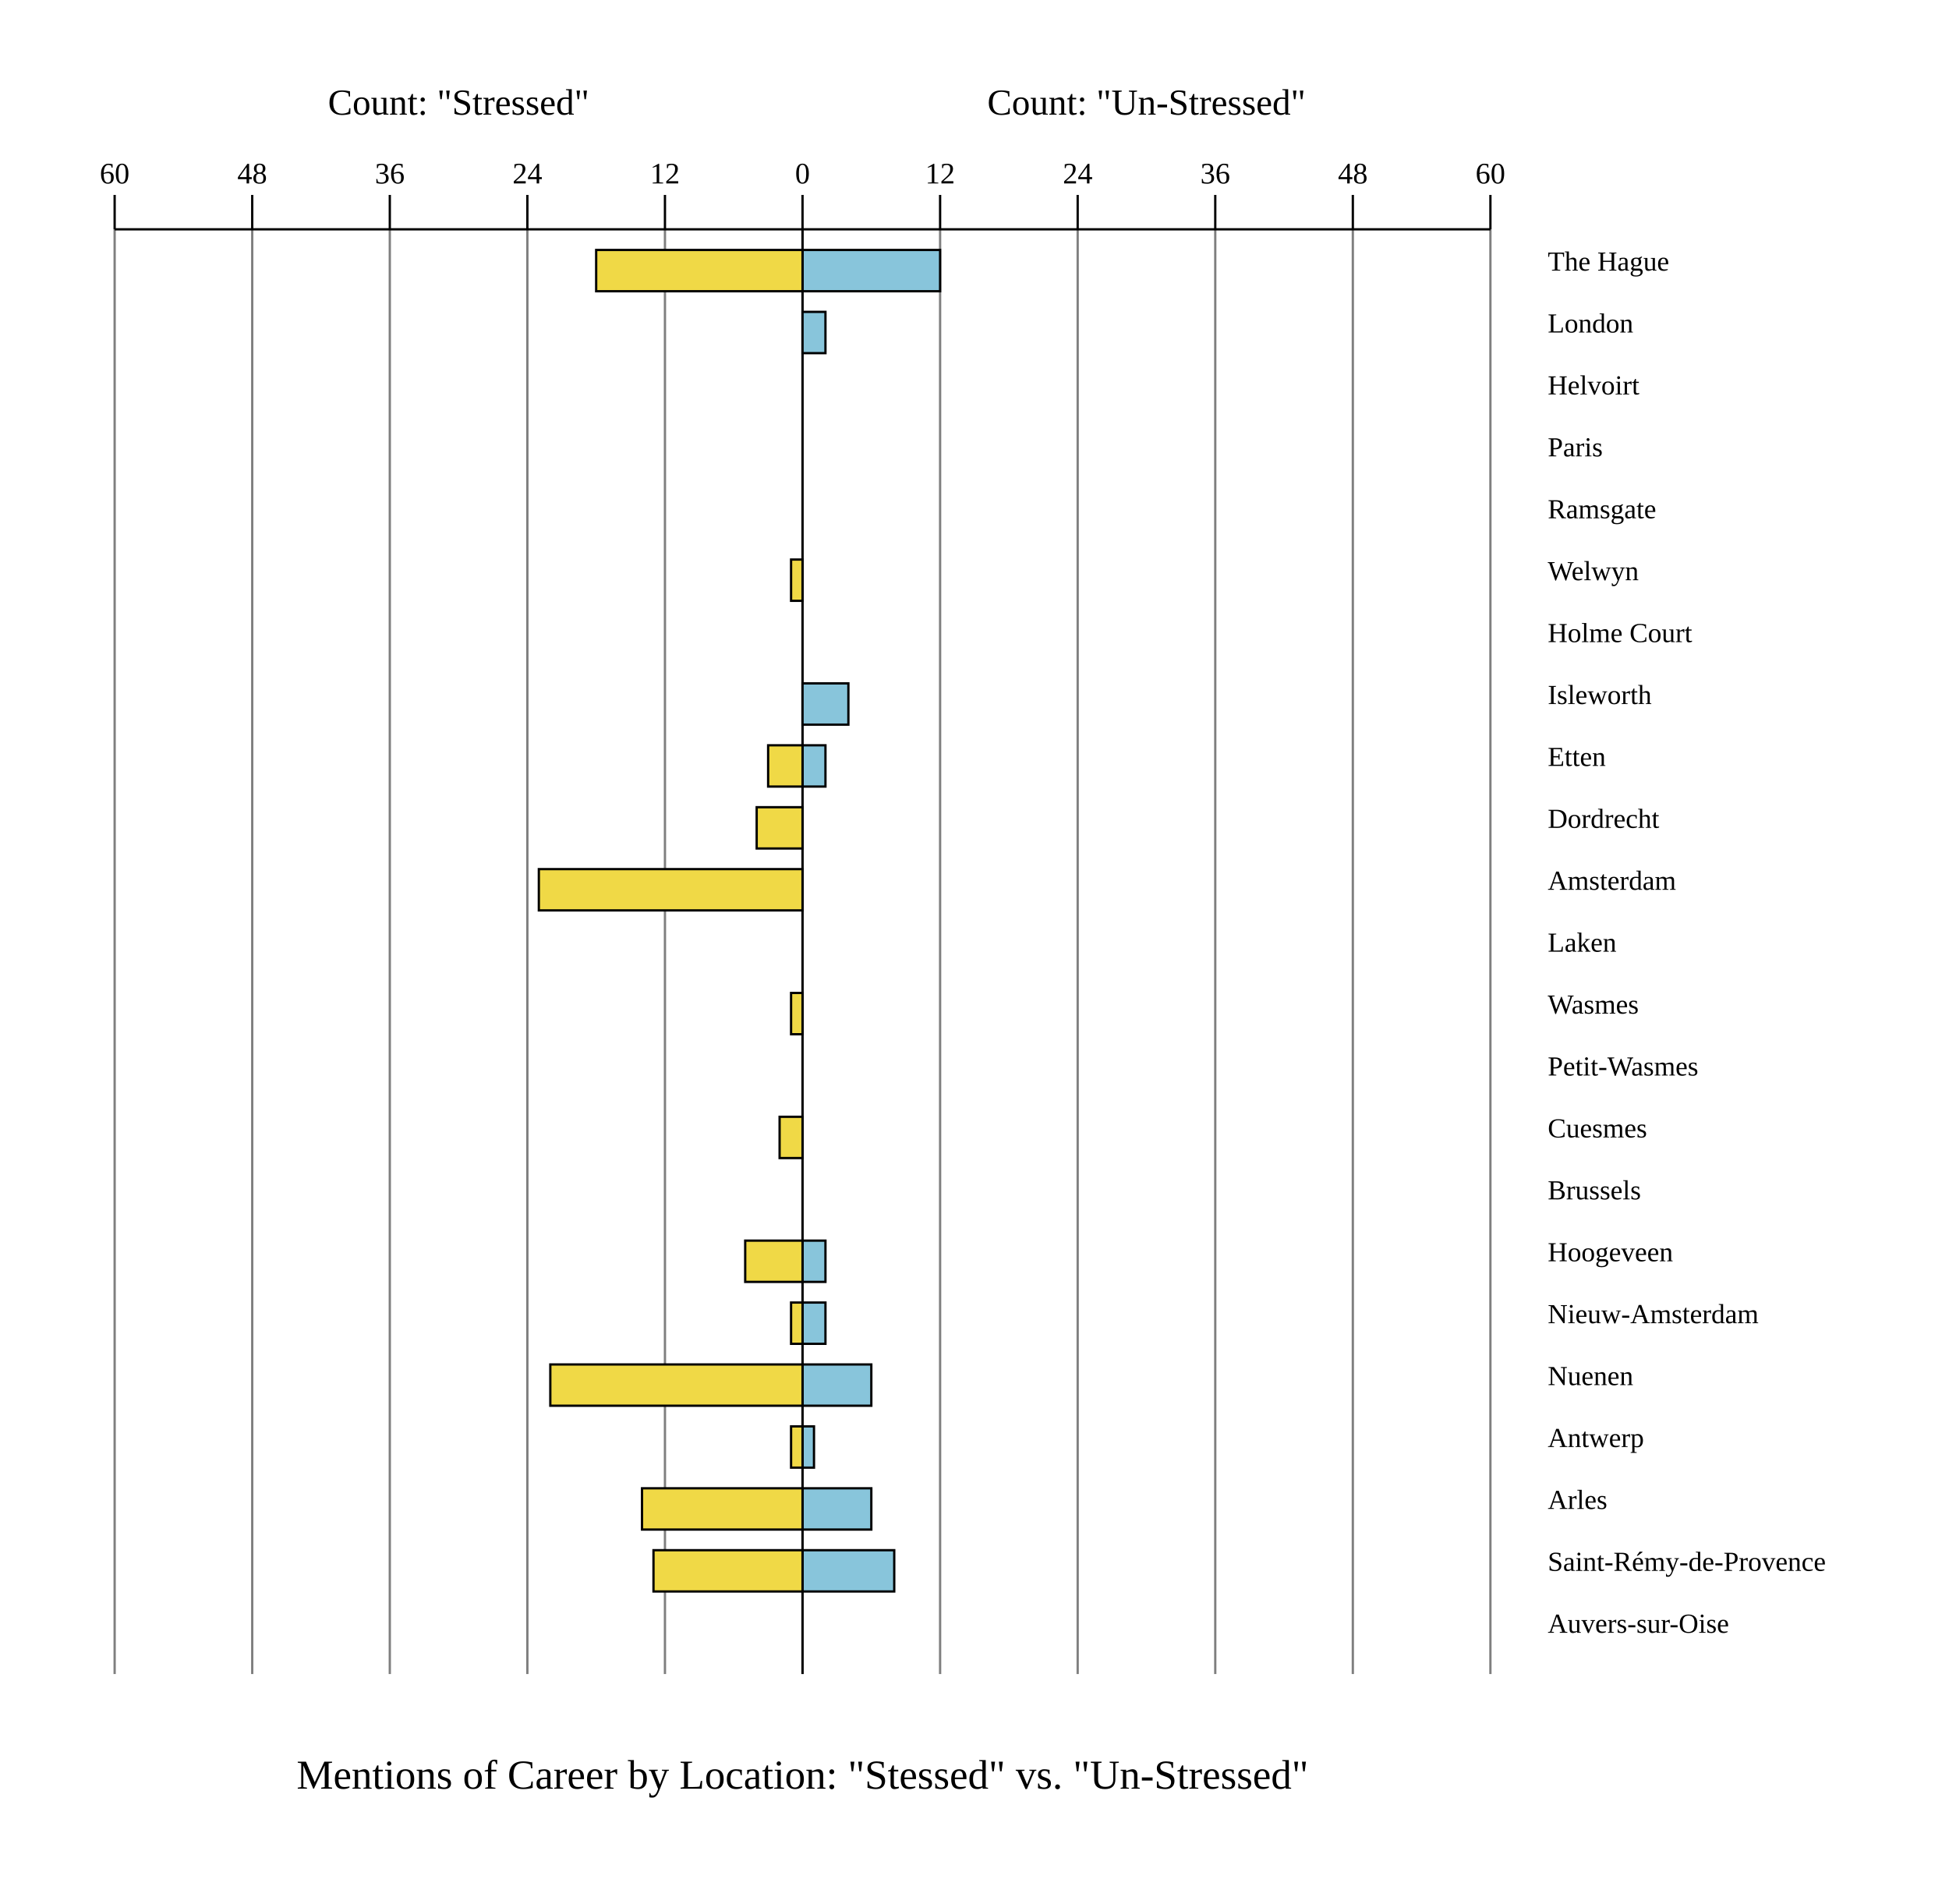
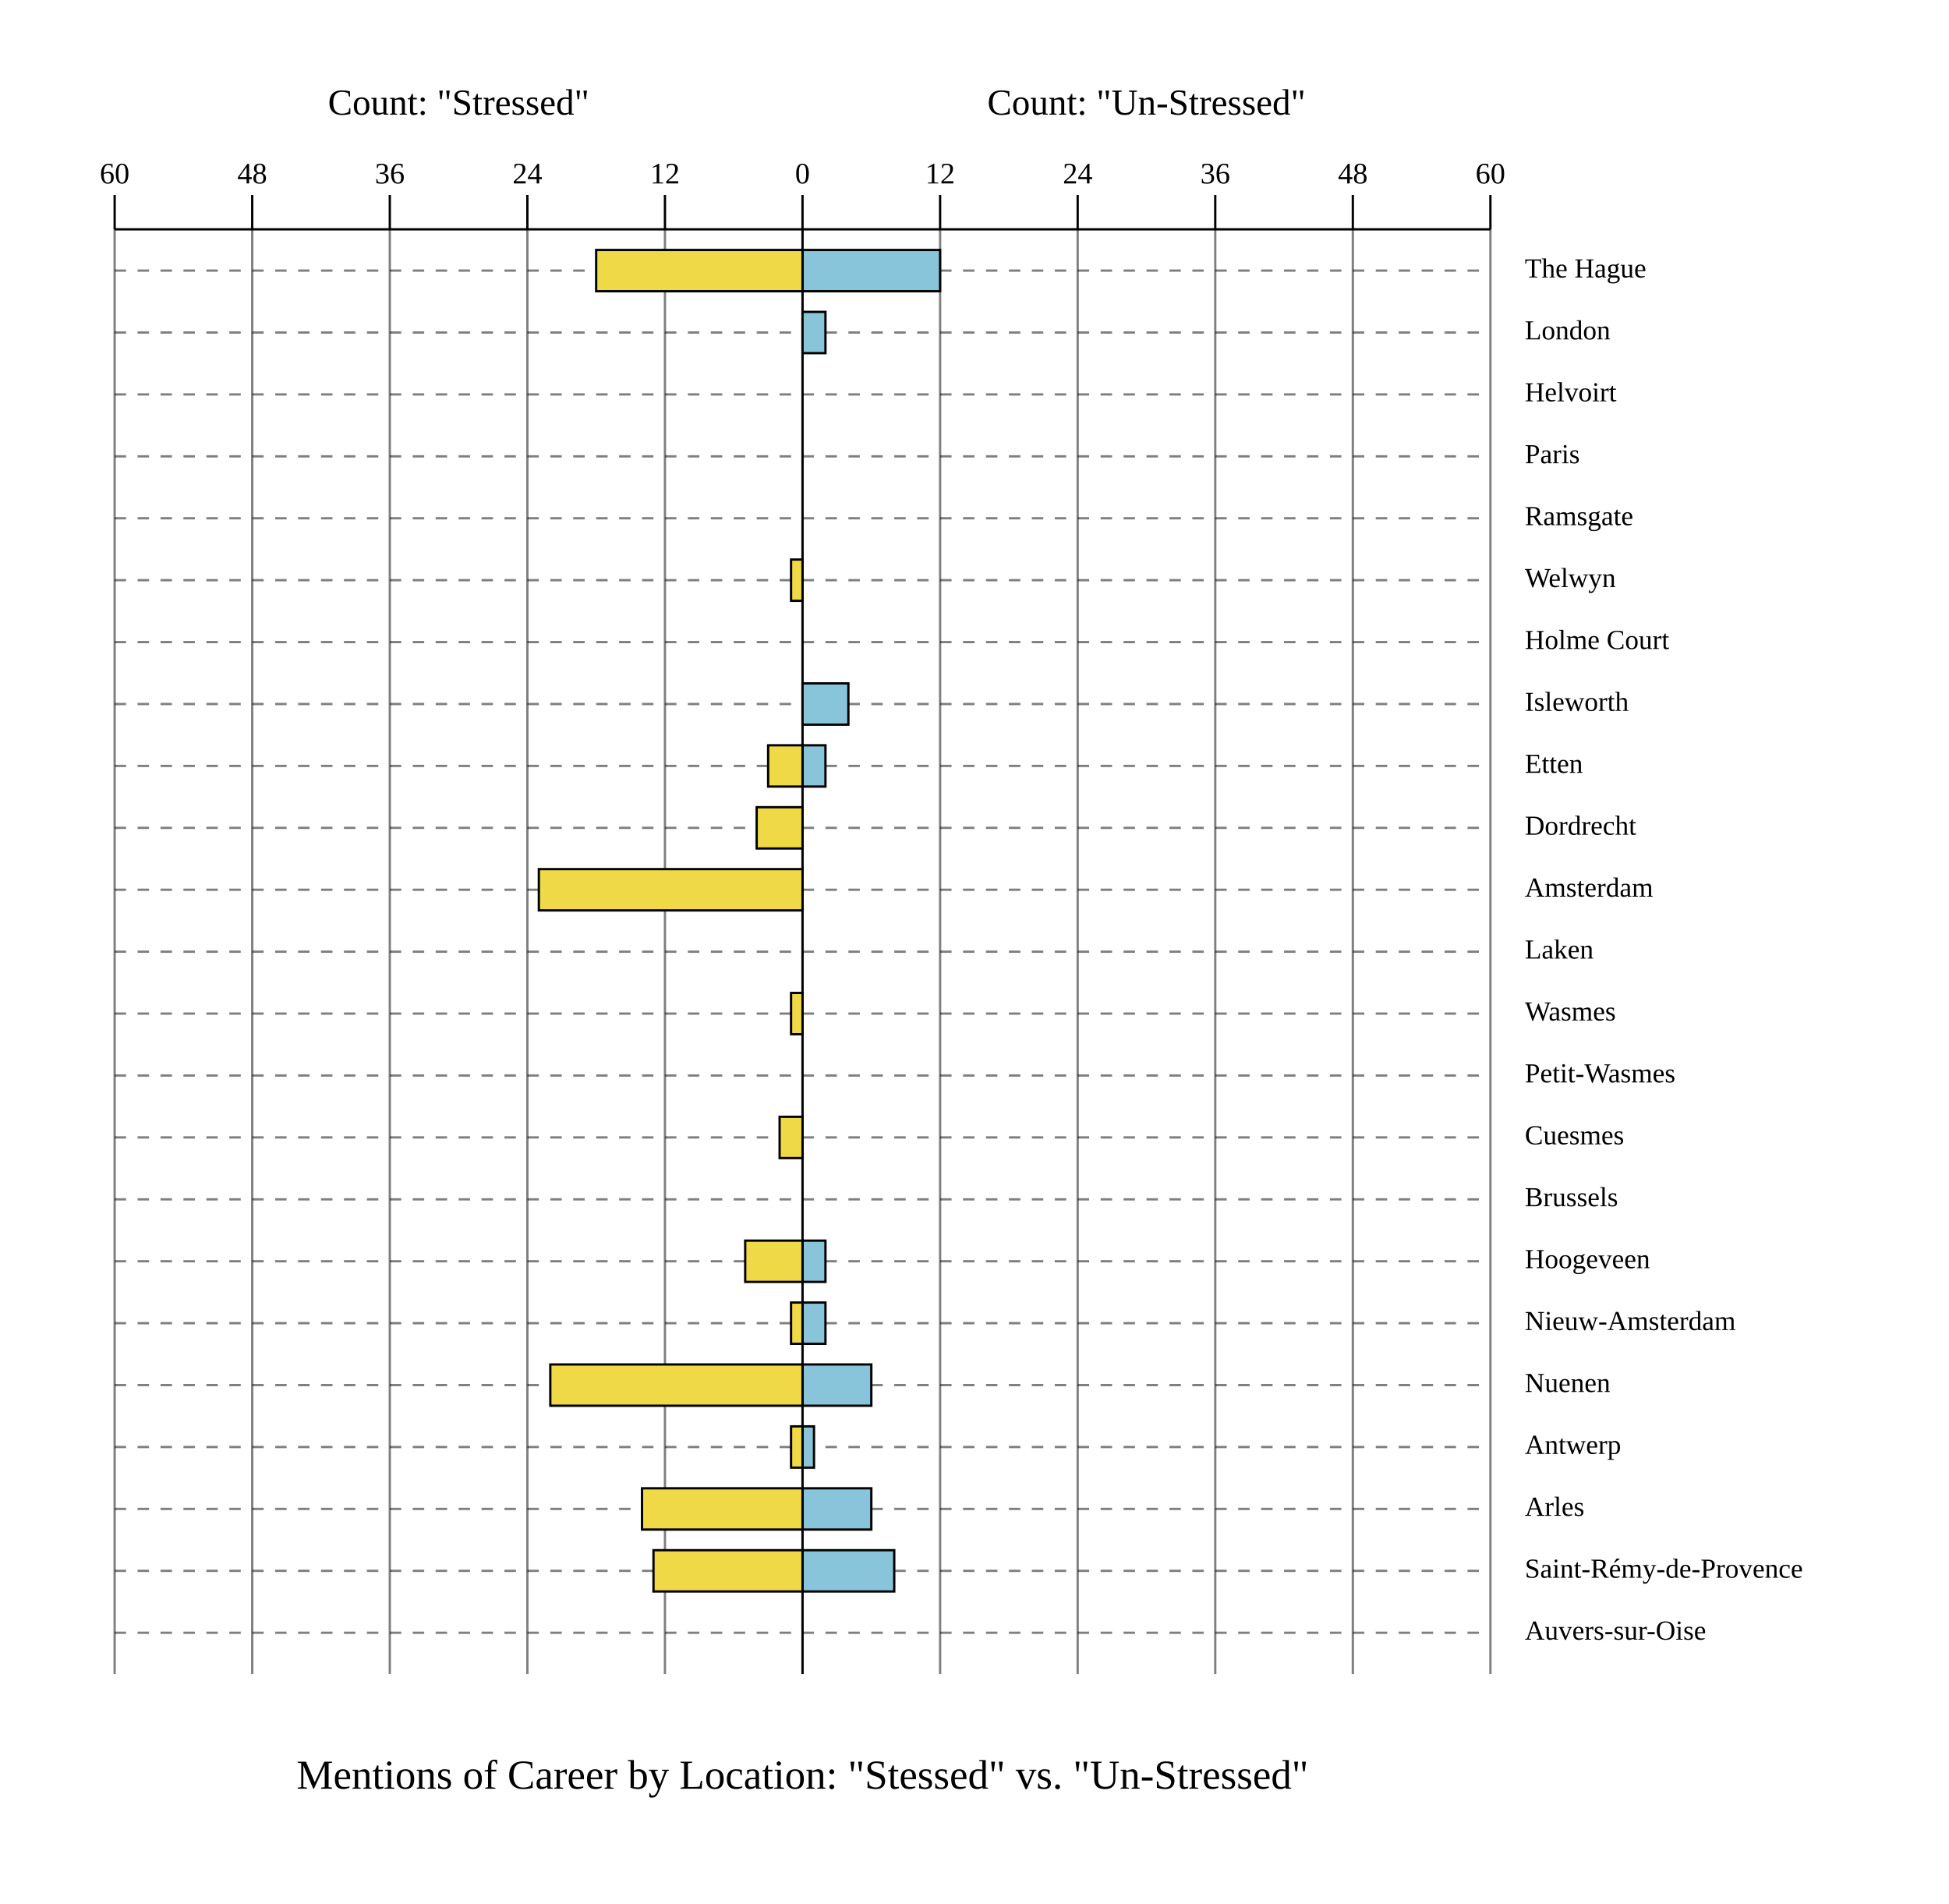
<svg xmlns="http://www.w3.org/2000/svg" height="830" width="850">
  <g transform="translate(350, 100)">
    <line x1="-300" x2="300" y1="0" y2="0" stroke="black" />
    <line x1="0" x2="0" y1="0" y2="630" stroke="black" />
-     <text x="150" y="-50" font-size="16" text-anchor="middle" font-weight="300">Count: "Un-Stressed"</text>
-     <text x="-150" y="-50" font-size="16" text-anchor="middle" font-weight="300">Count: "Stressed"</text>
-     <text x="0" y="680" font-size="18" text-anchor="middle" font-weight="300">Mentions of Career by Location: "Stessed" vs. "Un-Stressed"</text>
+     <text x="150" y="-50" font-size="16" text-anchor="middle" font-weight="300">Count:
+                   "Un-Stressed"</text>
+     <text x="-150" y="-50" font-size="16" text-anchor="middle" font-weight="300">Count:
+                   "Stressed"</text>
+     <text x="0" y="680" font-size="18" text-anchor="middle" font-weight="300">Mentions of
+                   Career by Location: "Stessed" vs. "Un-Stressed"</text>
    <text y="-20" x="0" font-size="13" text-anchor="middle">0</text>
    <line y1="-15" y2="0" x1="0" x2="0" stroke="black" />
    <line y1="0" y2="630" x1="0" x2="0" stroke="black" opacity=".5" />
    <text y="-20" x="60" font-size="13" text-anchor="middle">12</text>
    <line y1="-15" y2="0" x1="60" x2="60" stroke="black" />
    <line y1="0" y2="630" x1="60" x2="60" stroke="black" opacity=".5" />
    <text y="-20" x="120" font-size="13" text-anchor="middle">24</text>
    <line y1="-15" y2="0" x1="120" x2="120" stroke="black" />
    <line y1="0" y2="630" x1="120" x2="120" stroke="black" opacity=".5" />
    <text y="-20" x="180" font-size="13" text-anchor="middle">36</text>
    <line y1="-15" y2="0" x1="180" x2="180" stroke="black" />
    <line y1="0" y2="630" x1="180" x2="180" stroke="black" opacity=".5" />
    <text y="-20" x="240" font-size="13" text-anchor="middle">48</text>
    <line y1="-15" y2="0" x1="240" x2="240" stroke="black" />
    <line y1="0" y2="630" x1="240" x2="240" stroke="black" opacity=".5" />
    <text y="-20" x="300" font-size="13" text-anchor="middle">60</text>
    <line y1="-15" y2="0" x1="300" x2="300" stroke="black" />
    <line y1="0" y2="630" x1="300" x2="300" stroke="black" opacity=".5" />
    <text y="-20" x="-300" font-size="13" text-anchor="middle">60</text>
    <line y1="-15" y2="0" x1="-300" x2="-300" stroke="black" />
    <line y1="0" y2="630" x1="-300" x2="-300" stroke="black" opacity=".5" />
    <text y="-20" x="-240" font-size="13" text-anchor="middle">48</text>
    <line y1="-15" y2="0" x1="-240" x2="-240" stroke="black" />
    <line y1="0" y2="630" x1="-240" x2="-240" stroke="black" opacity=".5" />
    <text y="-20" x="-180" font-size="13" text-anchor="middle">36</text>
    <line y1="-15" y2="0" x1="-180" x2="-180" stroke="black" />
    <line y1="0" y2="630" x1="-180" x2="-180" stroke="black" opacity=".5" />
    <text y="-20" x="-120" font-size="13" text-anchor="middle">24</text>
    <line y1="-15" y2="0" x1="-120" x2="-120" stroke="black" />
    <line y1="0" y2="630" x1="-120" x2="-120" stroke="black" opacity=".5" />
    <text y="-20" x="-60" font-size="13" text-anchor="middle">12</text>
    <line y1="-15" y2="0" x1="-60" x2="-60" stroke="black" />
    <line y1="0" y2="630" x1="-60" x2="-60" stroke="black" opacity=".5" />
+     <line x1="-300" x2="300" y1="18" y2="18" stroke="black" opacity=".5" stroke-dasharray="5,5" />
    <rect x="0" width="60" y="9" height="18" fill="#88c5db" stroke-width="1" stroke="black" />
-     <text x="325" y="18" text-anchor="start" font-size="12">The Hague</text>
+     <text x="315" y="21" text-anchor="start" font-size="12">The Hague</text>
+     <line x1="-300" x2="300" y1="45" y2="45" stroke="black" opacity=".5" stroke-dasharray="5,5" />
    <rect x="0" width="10" y="36" height="18" fill="#88c5db" stroke-width="1" stroke="black" />
-     <text x="325" y="45" text-anchor="start" font-size="12">London</text>
+     <text x="315" y="48" text-anchor="start" font-size="12">London</text>
+     <line x1="-300" x2="300" y1="72" y2="72" stroke="black" opacity=".5" stroke-dasharray="5,5" />
    <rect x="0" width="0" y="63" height="18" fill="#88c5db" stroke-width="1" stroke="black" />
-     <text x="325" y="72" text-anchor="start" font-size="12">Helvoirt</text>
+     <text x="315" y="75" text-anchor="start" font-size="12">Helvoirt</text>
+     <line x1="-300" x2="300" y1="99" y2="99" stroke="black" opacity=".5" stroke-dasharray="5,5" />
    <rect x="0" width="0" y="90" height="18" fill="#88c5db" stroke-width="1" stroke="black" />
-     <text x="325" y="99" text-anchor="start" font-size="12">Paris</text>
+     <text x="315" y="102" text-anchor="start" font-size="12">Paris</text>
+     <line x1="-300" x2="300" y1="126" y2="126" stroke="black" opacity=".5" stroke-dasharray="5,5" />
    <rect x="0" width="0" y="117" height="18" fill="#88c5db" stroke-width="1" stroke="black" />
-     <text x="325" y="126" text-anchor="start" font-size="12">Ramsgate</text>
+     <text x="315" y="129" text-anchor="start" font-size="12">Ramsgate</text>
+     <line x1="-300" x2="300" y1="153" y2="153" stroke="black" opacity=".5" stroke-dasharray="5,5" />
    <rect x="0" width="0" y="144" height="18" fill="#88c5db" stroke-width="1" stroke="black" />
-     <text x="325" y="153" text-anchor="start" font-size="12">Welwyn</text>
+     <text x="315" y="156" text-anchor="start" font-size="12">Welwyn</text>
+     <line x1="-300" x2="300" y1="180" y2="180" stroke="black" opacity=".5" stroke-dasharray="5,5" />
    <rect x="0" width="0" y="171" height="18" fill="#88c5db" stroke-width="1" stroke="black" />
-     <text x="325" y="180" text-anchor="start" font-size="12">Holme Court</text>
+     <text x="315" y="183" text-anchor="start" font-size="12">Holme Court</text>
+     <line x1="-300" x2="300" y1="207" y2="207" stroke="black" opacity=".5" stroke-dasharray="5,5" />
    <rect x="0" width="20" y="198" height="18" fill="#88c5db" stroke-width="1" stroke="black" />
-     <text x="325" y="207" text-anchor="start" font-size="12">Isleworth</text>
+     <text x="315" y="210" text-anchor="start" font-size="12">Isleworth</text>
+     <line x1="-300" x2="300" y1="234" y2="234" stroke="black" opacity=".5" stroke-dasharray="5,5" />
    <rect x="0" width="10" y="225" height="18" fill="#88c5db" stroke-width="1" stroke="black" />
-     <text x="325" y="234" text-anchor="start" font-size="12">Etten</text>
+     <text x="315" y="237" text-anchor="start" font-size="12">Etten</text>
+     <line x1="-300" x2="300" y1="261" y2="261" stroke="black" opacity=".5" stroke-dasharray="5,5" />
    <rect x="0" width="0" y="252" height="18" fill="#88c5db" stroke-width="1" stroke="black" />
-     <text x="325" y="261" text-anchor="start" font-size="12">Dordrecht</text>
+     <text x="315" y="264" text-anchor="start" font-size="12">Dordrecht</text>
+     <line x1="-300" x2="300" y1="288" y2="288" stroke="black" opacity=".5" stroke-dasharray="5,5" />
    <rect x="0" width="0" y="279" height="18" fill="#88c5db" stroke-width="1" stroke="black" />
-     <text x="325" y="288" text-anchor="start" font-size="12">Amsterdam</text>
+     <text x="315" y="291" text-anchor="start" font-size="12">Amsterdam</text>
+     <line x1="-300" x2="300" y1="315" y2="315" stroke="black" opacity=".5" stroke-dasharray="5,5" />
    <rect x="0" width="0" y="306" height="18" fill="#88c5db" stroke-width="1" stroke="black" />
-     <text x="325" y="315" text-anchor="start" font-size="12">Laken</text>
+     <text x="315" y="318" text-anchor="start" font-size="12">Laken</text>
+     <line x1="-300" x2="300" y1="342" y2="342" stroke="black" opacity=".5" stroke-dasharray="5,5" />
    <rect x="0" width="0" y="333" height="18" fill="#88c5db" stroke-width="1" stroke="black" />
-     <text x="325" y="342" text-anchor="start" font-size="12">Wasmes</text>
+     <text x="315" y="345" text-anchor="start" font-size="12">Wasmes</text>
+     <line x1="-300" x2="300" y1="369" y2="369" stroke="black" opacity=".5" stroke-dasharray="5,5" />
    <rect x="0" width="0" y="360" height="18" fill="#88c5db" stroke-width="1" stroke="black" />
-     <text x="325" y="369" text-anchor="start" font-size="12">Petit-Wasmes</text>
+     <text x="315" y="372" text-anchor="start" font-size="12">Petit-Wasmes</text>
+     <line x1="-300" x2="300" y1="396" y2="396" stroke="black" opacity=".5" stroke-dasharray="5,5" />
    <rect x="0" width="0" y="387" height="18" fill="#88c5db" stroke-width="1" stroke="black" />
-     <text x="325" y="396" text-anchor="start" font-size="12">Cuesmes</text>
+     <text x="315" y="399" text-anchor="start" font-size="12">Cuesmes</text>
+     <line x1="-300" x2="300" y1="423" y2="423" stroke="black" opacity=".5" stroke-dasharray="5,5" />
    <rect x="0" width="0" y="414" height="18" fill="#88c5db" stroke-width="1" stroke="black" />
-     <text x="325" y="423" text-anchor="start" font-size="12">Brussels</text>
+     <text x="315" y="426" text-anchor="start" font-size="12">Brussels</text>
+     <line x1="-300" x2="300" y1="450" y2="450" stroke="black" opacity=".5" stroke-dasharray="5,5" />
    <rect x="0" width="10" y="441" height="18" fill="#88c5db" stroke-width="1" stroke="black" />
-     <text x="325" y="450" text-anchor="start" font-size="12">Hoogeveen</text>
+     <text x="315" y="453" text-anchor="start" font-size="12">Hoogeveen</text>
+     <line x1="-300" x2="300" y1="477" y2="477" stroke="black" opacity=".5" stroke-dasharray="5,5" />
    <rect x="0" width="10" y="468" height="18" fill="#88c5db" stroke-width="1" stroke="black" />
-     <text x="325" y="477" text-anchor="start" font-size="12">Nieuw-Amsterdam</text>
+     <text x="315" y="480" text-anchor="start" font-size="12">Nieuw-Amsterdam</text>
+     <line x1="-300" x2="300" y1="504" y2="504" stroke="black" opacity=".5" stroke-dasharray="5,5" />
    <rect x="0" width="30" y="495" height="18" fill="#88c5db" stroke-width="1" stroke="black" />
-     <text x="325" y="504" text-anchor="start" font-size="12">Nuenen</text>
+     <text x="315" y="507" text-anchor="start" font-size="12">Nuenen</text>
+     <line x1="-300" x2="300" y1="531" y2="531" stroke="black" opacity=".5" stroke-dasharray="5,5" />
    <rect x="0" width="5" y="522" height="18" fill="#88c5db" stroke-width="1" stroke="black" />
-     <text x="325" y="531" text-anchor="start" font-size="12">Antwerp</text>
+     <text x="315" y="534" text-anchor="start" font-size="12">Antwerp</text>
+     <line x1="-300" x2="300" y1="558" y2="558" stroke="black" opacity=".5" stroke-dasharray="5,5" />
    <rect x="0" width="30" y="549" height="18" fill="#88c5db" stroke-width="1" stroke="black" />
-     <text x="325" y="558" text-anchor="start" font-size="12">Arles</text>
+     <text x="315" y="561" text-anchor="start" font-size="12">Arles</text>
+     <line x1="-300" x2="300" y1="585" y2="585" stroke="black" opacity=".5" stroke-dasharray="5,5" />
    <rect x="0" width="40" y="576" height="18" fill="#88c5db" stroke-width="1" stroke="black" />
-     <text x="325" y="585" text-anchor="start" font-size="12">Saint-Rémy-de-Provence</text>
+     <text x="315" y="588" text-anchor="start" font-size="12">Saint-Rémy-de-Provence</text>
+     <line x1="-300" x2="300" y1="612" y2="612" stroke="black" opacity=".5" stroke-dasharray="5,5" />
    <rect x="0" width="0" y="603" height="18" fill="#88c5db" stroke-width="1" stroke="black" />
-     <text x="325" y="612" text-anchor="start" font-size="12">Auvers-sur-Oise</text>
+     <text x="315" y="615" text-anchor="start" font-size="12">Auvers-sur-Oise</text>
    <rect x="-90" width="90" y="9" height="18" fill="#f0d946" stroke-width="1" stroke="black" />
    <rect x="-0" width="0" y="36" height="18" fill="#f0d946" stroke-width="1" stroke="black" />
    <rect x="-0" width="0" y="63" height="18" fill="#f0d946" stroke-width="1" stroke="black" />
    <rect x="-0" width="0" y="90" height="18" fill="#f0d946" stroke-width="1" stroke="black" />
    <rect x="-0" width="0" y="117" height="18" fill="#f0d946" stroke-width="1" stroke="black" />
    <rect x="-5" width="5" y="144" height="18" fill="#f0d946" stroke-width="1" stroke="black" />
    <rect x="-0" width="0" y="171" height="18" fill="#f0d946" stroke-width="1" stroke="black" />
    <rect x="-0" width="0" y="198" height="18" fill="#f0d946" stroke-width="1" stroke="black" />
    <rect x="-15" width="15" y="225" height="18" fill="#f0d946" stroke-width="1" stroke="black" />
    <rect x="-20" width="20" y="252" height="18" fill="#f0d946" stroke-width="1" stroke="black" />
    <rect x="-115" width="115" y="279" height="18" fill="#f0d946" stroke-width="1" stroke="black" />
    <rect x="-0" width="0" y="306" height="18" fill="#f0d946" stroke-width="1" stroke="black" />
    <rect x="-5" width="5" y="333" height="18" fill="#f0d946" stroke-width="1" stroke="black" />
    <rect x="-0" width="0" y="360" height="18" fill="#f0d946" stroke-width="1" stroke="black" />
    <rect x="-10" width="10" y="387" height="18" fill="#f0d946" stroke-width="1" stroke="black" />
    <rect x="-0" width="0" y="414" height="18" fill="#f0d946" stroke-width="1" stroke="black" />
    <rect x="-25" width="25" y="441" height="18" fill="#f0d946" stroke-width="1" stroke="black" />
    <rect x="-5" width="5" y="468" height="18" fill="#f0d946" stroke-width="1" stroke="black" />
    <rect x="-110" width="110" y="495" height="18" fill="#f0d946" stroke-width="1" stroke="black" />
    <rect x="-5" width="5" y="522" height="18" fill="#f0d946" stroke-width="1" stroke="black" />
    <rect x="-70" width="70" y="549" height="18" fill="#f0d946" stroke-width="1" stroke="black" />
    <rect x="-65" width="65" y="576" height="18" fill="#f0d946" stroke-width="1" stroke="black" />
    <rect x="-0" width="0" y="603" height="18" fill="#f0d946" stroke-width="1" stroke="black" />
  </g>
</svg>
